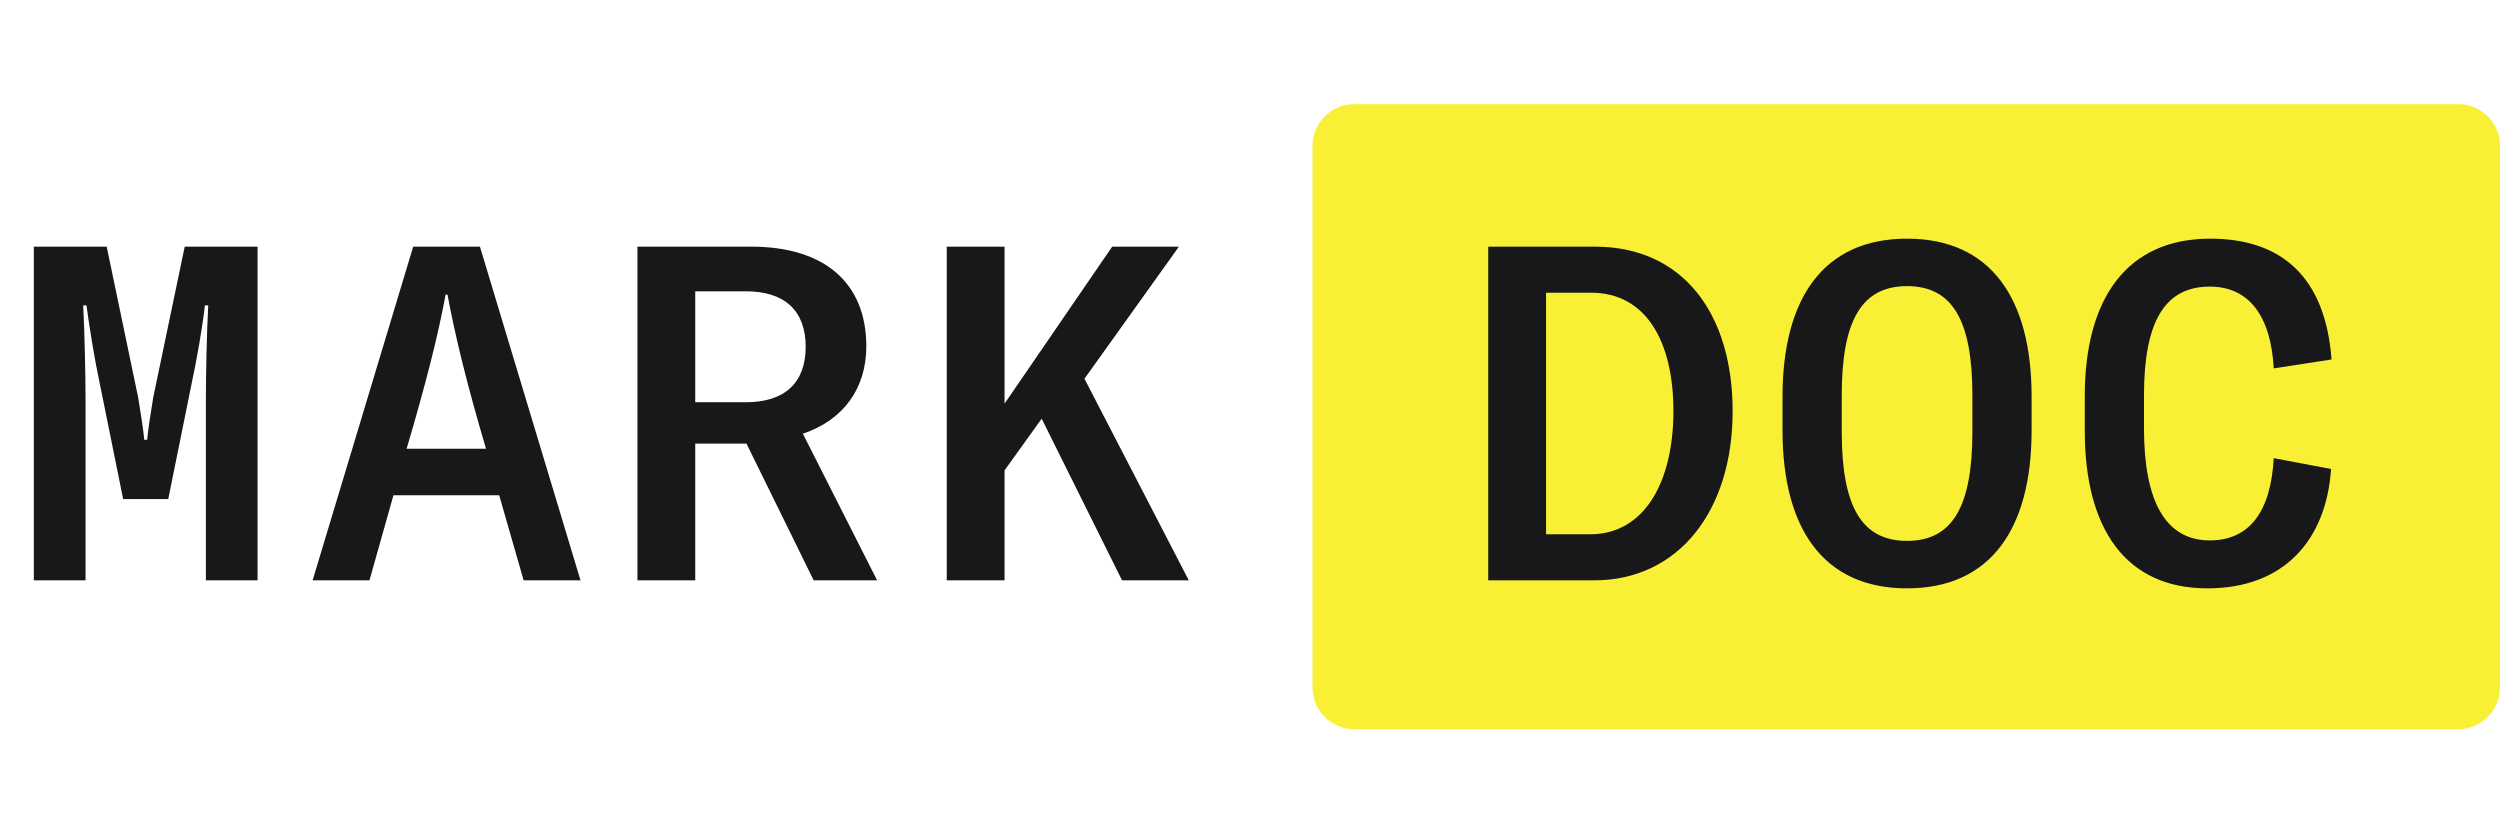
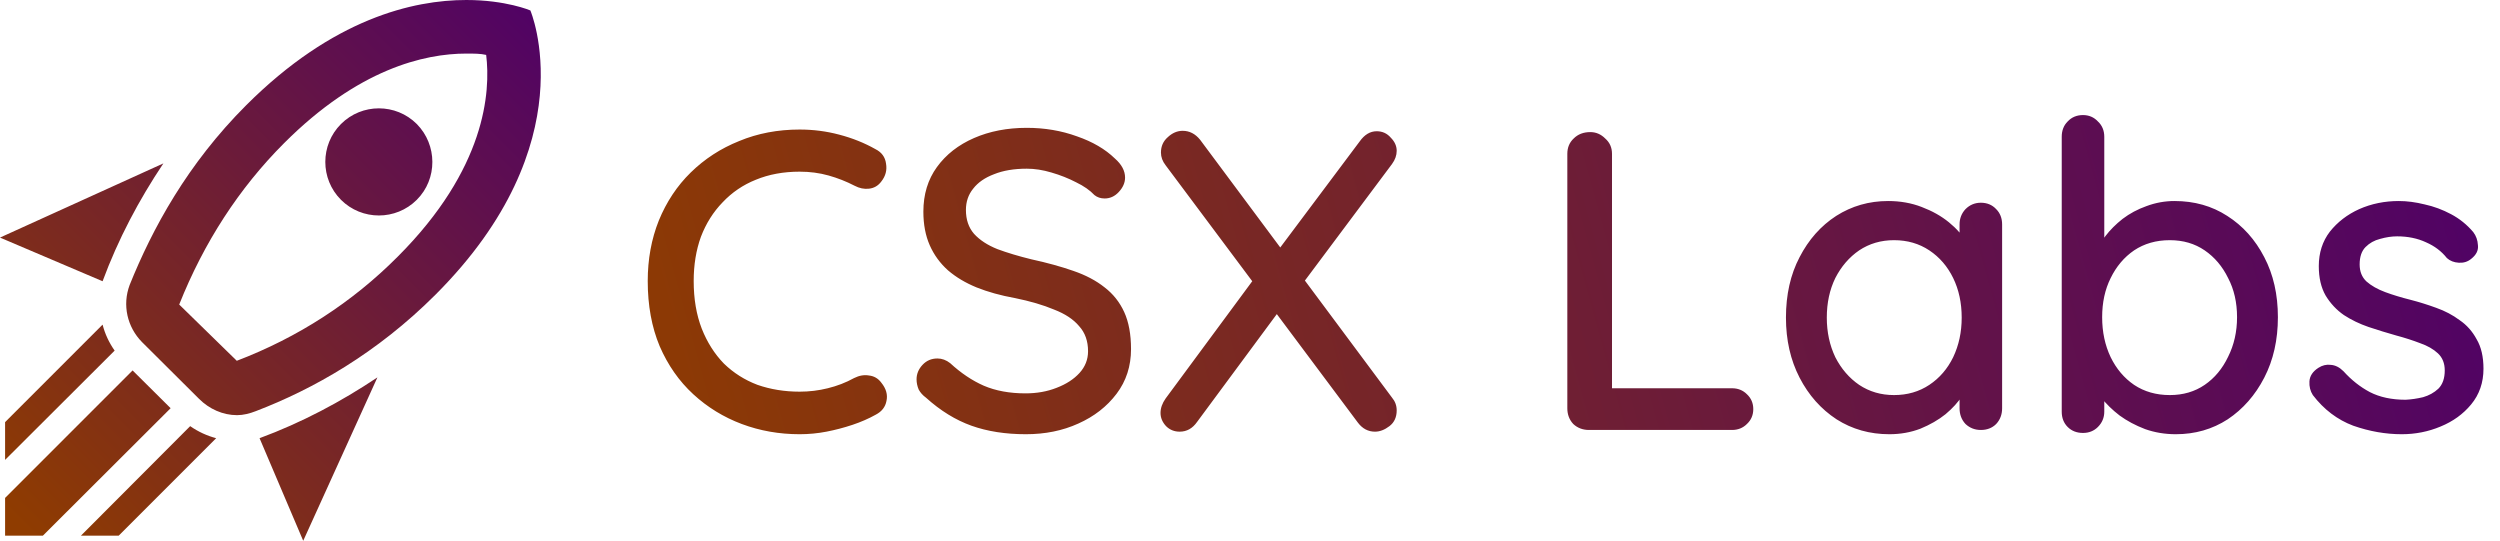
- <svg xmlns="http://www.w3.org/2000/svg" width="112" height="37" viewBox="0 0 112 37" fill="none">
-   <rect x="58.8" y="4.667" width="53.2" height="28" rx="1.867" fill="#F9F036" />
-   <path d="M66.673 11.05V26H71.411C75.201 26 77.622 22.884 77.622 18.42C77.622 14.04 75.39 11.05 71.453 11.05H66.673ZM71.242 23.936H69.263V13.114H71.284C73.748 13.114 74.969 15.304 74.969 18.42C74.969 21.599 73.664 23.936 71.242 23.936ZM85.437 26.358C89.184 26.358 91.016 23.684 91.016 19.283V17.767C91.016 13.366 89.184 10.692 85.437 10.692C81.689 10.692 79.857 13.366 79.857 17.767V19.283C79.857 23.684 81.689 26.358 85.437 26.358ZM85.437 24.231C83.415 24.231 82.51 22.715 82.51 19.346V17.704C82.51 14.335 83.415 12.819 85.437 12.819C87.458 12.819 88.363 14.335 88.363 17.704V19.346C88.363 22.715 87.458 24.231 85.437 24.231ZM98.894 26.358C102.347 26.358 104.221 24.168 104.432 21.01L101.863 20.525C101.736 22.926 100.768 24.21 98.999 24.21C97.02 24.21 96.051 22.463 96.051 19.199V17.704C96.051 14.419 96.978 12.84 98.999 12.84C100.747 12.84 101.736 14.146 101.863 16.504L104.453 16.104C104.179 12.419 102.221 10.692 99.02 10.692C95.272 10.692 93.398 13.387 93.398 17.746V19.304C93.398 23.663 95.209 26.358 98.894 26.358Z" fill="#18181B" />
-   <path d="M7.538 22.357L8.612 17.051C8.801 16.188 9.075 14.63 9.18 13.682H9.328C9.265 14.903 9.223 16.735 9.223 17.915V26H11.539V11.05H8.275L6.864 17.809C6.759 18.441 6.633 19.262 6.591 19.704H6.464C6.422 19.262 6.296 18.441 6.19 17.809L4.78 11.05H1.516V26H3.832V17.915C3.832 16.735 3.79 14.903 3.727 13.682H3.874C4.001 14.63 4.253 16.188 4.443 17.051L5.517 22.357H7.538ZM22.364 22.189L23.459 26H26.007L21.501 11.05H18.511L14.005 26H16.552L17.626 22.189H22.364ZM19.964 13.198H20.048C20.385 15.03 20.932 17.262 21.774 20.104H18.216C19.058 17.262 19.627 15.03 19.964 13.198ZM33.442 19.873L36.453 26H39.295L35.969 19.43C37.779 18.82 38.811 17.409 38.811 15.514C38.811 12.672 36.937 11.05 33.652 11.05H28.557V26H31.147V19.873H33.442ZM31.147 18.02V13.051H33.421C35.169 13.051 36.095 13.935 36.095 15.535C36.095 17.135 35.169 18.02 33.421 18.02H31.147ZM46.667 18.757L50.268 26H53.258L48.584 16.967L52.816 11.05H49.826L45.004 18.083V11.05H42.414V26H45.004V21.073L46.667 18.757Z" fill="#18181B" />
+ <svg xmlns="http://www.w3.org/2000/svg" width="282" height="61" viewBox="0 0 282 61" fill="none">
+   <path d="M34.203 61L29.278 49.428C34.022 47.676 38.463 45.319 42.572 42.57L34.203 61ZM11.572 31.724L0 26.799L18.431 18.43C15.681 22.539 13.325 26.98 11.572 31.724ZM52.604 6.043C53.45 6.043 54.205 6.043 54.84 6.194C55.353 10.393 54.779 19.034 44.869 28.944C39.732 34.11 33.599 38.068 26.71 40.697L20.214 34.352C22.993 27.373 26.951 21.24 32.058 16.134C40.397 7.795 47.83 6.043 52.604 6.043ZM52.604 0C46.621 0 37.557 2.085 27.767 11.874C21.15 18.49 17.192 25.772 14.624 32.147C13.778 34.413 14.352 36.89 16.014 38.582L22.45 44.987C23.598 46.135 25.139 46.83 26.74 46.83C27.435 46.83 28.16 46.649 28.855 46.377C35.321 43.9 42.512 39.851 49.129 33.234C66.231 16.134 59.825 1.178 59.825 1.178C59.825 1.178 57.075 0 52.604 0ZM38.463 22.539C36.106 20.182 36.106 16.345 38.463 13.989C40.82 11.632 44.657 11.632 47.014 13.989C49.341 16.345 49.371 20.182 47.014 22.539C44.657 24.895 40.82 24.895 38.463 22.539ZM13.385 60.426L24.383 49.428C23.356 49.157 22.359 48.703 21.452 48.069L9.125 60.426H13.385ZM0.574 60.426H4.834L19.247 46.045L14.956 41.785L0.574 56.166V60.426ZM0.574 51.876L12.932 39.549C12.297 38.642 11.844 37.676 11.572 36.618L0.574 47.616V51.876Z" fill="url(#paint0_linear_4_331)" />
+   <path d="M98.744 16.82C99.448 17.172 99.848 17.716 99.944 18.452C100.072 19.188 99.896 19.86 99.416 20.468C99.064 20.948 98.6 21.22 98.024 21.284C97.48 21.348 96.936 21.236 96.392 20.948C95.464 20.468 94.488 20.084 93.464 19.796C92.44 19.508 91.352 19.364 90.2 19.364C88.376 19.364 86.728 19.668 85.256 20.276C83.816 20.852 82.568 21.7 81.512 22.82C80.456 23.908 79.64 25.204 79.064 26.708C78.52 28.212 78.248 29.876 78.248 31.7C78.248 33.716 78.552 35.508 79.16 37.076C79.768 38.612 80.6 39.924 81.656 41.012C82.744 42.068 84.008 42.868 85.448 43.412C86.92 43.924 88.504 44.18 90.2 44.18C91.288 44.18 92.344 44.052 93.368 43.796C94.424 43.54 95.416 43.156 96.344 42.644C96.92 42.356 97.48 42.26 98.024 42.356C98.6 42.42 99.064 42.692 99.416 43.172C99.96 43.844 100.152 44.532 99.992 45.236C99.864 45.908 99.464 46.42 98.792 46.772C97.992 47.22 97.112 47.604 96.152 47.924C95.192 48.244 94.216 48.5 93.224 48.692C92.232 48.884 91.224 48.98 90.2 48.98C87.896 48.98 85.72 48.596 83.672 47.828C81.624 47.06 79.8 45.94 78.2 44.468C76.6 42.996 75.336 41.188 74.408 39.044C73.512 36.9 73.064 34.452 73.064 31.7C73.064 29.236 73.48 26.964 74.312 24.884C75.176 22.772 76.376 20.964 77.912 19.46C79.48 17.924 81.304 16.74 83.384 15.908C85.464 15.044 87.736 14.612 90.2 14.612C91.736 14.612 93.224 14.804 94.664 15.188C96.136 15.572 97.496 16.116 98.744 16.82ZM115.724 48.98C113.42 48.98 111.372 48.66 109.58 48.02C107.788 47.38 106.076 46.324 104.444 44.852C104.092 44.596 103.82 44.292 103.628 43.94C103.468 43.556 103.388 43.172 103.388 42.788C103.388 42.18 103.612 41.636 104.06 41.156C104.508 40.676 105.068 40.436 105.74 40.436C106.252 40.436 106.732 40.612 107.18 40.964C108.396 42.084 109.66 42.932 110.972 43.508C112.316 44.084 113.884 44.372 115.676 44.372C116.956 44.372 118.124 44.164 119.18 43.748C120.268 43.332 121.132 42.772 121.772 42.068C122.412 41.364 122.732 40.548 122.732 39.62C122.732 38.468 122.396 37.524 121.724 36.788C121.084 36.02 120.14 35.396 118.892 34.916C117.676 34.404 116.204 33.972 114.476 33.62C112.876 33.332 111.436 32.932 110.156 32.42C108.908 31.908 107.836 31.268 106.94 30.5C106.044 29.7 105.356 28.756 104.876 27.668C104.396 26.58 104.156 25.316 104.156 23.876C104.156 21.924 104.668 20.244 105.692 18.836C106.716 17.428 108.108 16.34 109.868 15.572C111.628 14.804 113.612 14.42 115.82 14.42C117.836 14.42 119.724 14.74 121.484 15.38C123.244 15.988 124.668 16.82 125.756 17.876C126.524 18.548 126.908 19.268 126.908 20.036C126.908 20.612 126.668 21.156 126.188 21.668C125.74 22.148 125.212 22.388 124.604 22.388C124.156 22.388 123.772 22.26 123.452 22.004C122.94 21.46 122.252 20.98 121.388 20.564C120.524 20.116 119.596 19.748 118.604 19.46C117.644 19.172 116.716 19.028 115.82 19.028C114.38 19.028 113.148 19.236 112.124 19.652C111.1 20.036 110.316 20.58 109.772 21.284C109.228 21.956 108.956 22.756 108.956 23.684C108.956 24.772 109.26 25.668 109.868 26.372C110.508 27.076 111.388 27.652 112.508 28.1C113.628 28.516 114.908 28.9 116.348 29.252C118.108 29.636 119.676 30.068 121.052 30.548C122.46 31.028 123.644 31.652 124.604 32.42C125.564 33.156 126.3 34.084 126.812 35.204C127.324 36.324 127.58 37.716 127.58 39.38C127.58 41.3 127.036 42.98 125.948 44.42C124.86 45.86 123.42 46.98 121.628 47.78C119.868 48.58 117.9 48.98 115.724 48.98ZM155.291 14.804C155.931 14.804 156.459 15.044 156.875 15.524C157.323 15.972 157.547 16.468 157.547 17.012C157.547 17.524 157.371 18.02 157.019 18.5L146.939 31.988L144.203 28.196L153.371 15.956C153.915 15.188 154.555 14.804 155.291 14.804ZM133.403 14.756C134.171 14.756 134.827 15.092 135.371 15.764L157.019 44.852C157.371 45.268 157.547 45.748 157.547 46.292C157.547 47.06 157.275 47.652 156.731 48.068C156.187 48.484 155.643 48.692 155.099 48.692C154.331 48.692 153.691 48.356 153.179 47.684L131.483 18.644C131.131 18.196 130.955 17.716 130.955 17.204C130.955 16.5 131.211 15.924 131.723 15.476C132.235 14.996 132.795 14.756 133.403 14.756ZM133.067 48.692C132.459 48.692 131.947 48.484 131.531 48.068C131.115 47.62 130.907 47.124 130.907 46.58C130.907 46.036 131.099 45.492 131.483 44.948L141.659 31.172L144.299 35.06L135.035 47.588C134.523 48.324 133.867 48.692 133.067 48.692ZM195.37 43.796C196.042 43.796 196.602 44.02 197.05 44.468C197.53 44.916 197.77 45.476 197.77 46.148C197.77 46.82 197.53 47.38 197.05 47.828C196.602 48.276 196.042 48.5 195.37 48.5H179.242C178.538 48.5 177.946 48.276 177.466 47.828C177.018 47.348 176.794 46.756 176.794 46.052V17.348C176.794 16.644 177.034 16.068 177.514 15.62C177.994 15.14 178.618 14.9 179.386 14.9C180.026 14.9 180.586 15.14 181.066 15.62C181.578 16.068 181.834 16.644 181.834 17.348V44.612L180.826 43.796H195.37ZM223.439 22.868C224.143 22.868 224.719 23.108 225.167 23.588C225.615 24.036 225.839 24.612 225.839 25.316V46.052C225.839 46.756 225.615 47.348 225.167 47.828C224.719 48.276 224.143 48.5 223.439 48.5C222.767 48.5 222.191 48.276 221.711 47.828C221.263 47.348 221.039 46.756 221.039 46.052V42.596L222.047 42.74C222.047 43.316 221.807 43.956 221.327 44.66C220.879 45.364 220.255 46.052 219.455 46.724C218.655 47.364 217.711 47.908 216.623 48.356C215.535 48.772 214.367 48.98 213.119 48.98C210.911 48.98 208.927 48.42 207.167 47.3C205.407 46.148 204.015 44.58 202.991 42.596C201.967 40.612 201.455 38.356 201.455 35.828C201.455 33.236 201.967 30.964 202.991 29.012C204.015 27.028 205.391 25.476 207.119 24.356C208.879 23.236 210.831 22.676 212.975 22.676C214.351 22.676 215.615 22.9 216.767 23.348C217.951 23.796 218.975 24.372 219.839 25.076C220.703 25.78 221.359 26.532 221.807 27.332C222.287 28.1 222.527 28.836 222.527 29.54L221.039 29.684V25.316C221.039 24.644 221.263 24.068 221.711 23.588C222.191 23.108 222.767 22.868 223.439 22.868ZM213.647 44.564C215.151 44.564 216.479 44.18 217.631 43.412C218.783 42.644 219.679 41.604 220.319 40.292C220.959 38.948 221.279 37.46 221.279 35.828C221.279 34.164 220.959 32.676 220.319 31.364C219.679 30.052 218.783 29.012 217.631 28.244C216.479 27.476 215.151 27.092 213.647 27.092C212.175 27.092 210.863 27.476 209.711 28.244C208.591 29.012 207.695 30.052 207.023 31.364C206.383 32.676 206.063 34.164 206.063 35.828C206.063 37.46 206.383 38.948 207.023 40.292C207.695 41.604 208.591 42.644 209.711 43.412C210.863 44.18 212.175 44.564 213.647 44.564ZM245.283 22.676C247.523 22.676 249.507 23.236 251.235 24.356C252.995 25.476 254.387 27.028 255.411 29.012C256.435 30.964 256.947 33.22 256.947 35.78C256.947 38.34 256.435 40.612 255.411 42.596C254.387 44.58 253.011 46.148 251.283 47.3C249.555 48.42 247.603 48.98 245.427 48.98C244.211 48.98 243.059 48.788 241.971 48.404C240.883 47.988 239.923 47.476 239.091 46.868C238.259 46.228 237.571 45.556 237.027 44.852C236.515 44.148 236.195 43.492 236.067 42.884L237.363 42.26V46.436C237.363 47.108 237.123 47.684 236.643 48.164C236.195 48.612 235.635 48.836 234.963 48.836C234.259 48.836 233.683 48.612 233.235 48.164C232.787 47.716 232.563 47.14 232.563 46.436V15.428C232.563 14.724 232.787 14.148 233.235 13.7C233.683 13.22 234.259 12.98 234.963 12.98C235.635 12.98 236.195 13.22 236.643 13.7C237.123 14.148 237.363 14.724 237.363 15.428V28.916L236.595 28.484C236.691 27.876 236.995 27.252 237.507 26.612C238.019 25.94 238.659 25.3 239.427 24.692C240.227 24.084 241.123 23.604 242.115 23.252C243.139 22.868 244.195 22.676 245.283 22.676ZM244.755 27.092C243.219 27.092 241.875 27.476 240.723 28.244C239.603 29.012 238.723 30.052 238.083 31.364C237.443 32.644 237.123 34.116 237.123 35.78C237.123 37.444 237.443 38.948 238.083 40.292C238.723 41.604 239.603 42.644 240.723 43.412C241.875 44.18 243.219 44.564 244.755 44.564C246.259 44.564 247.571 44.18 248.691 43.412C249.811 42.644 250.691 41.588 251.331 40.244C252.003 38.9 252.339 37.412 252.339 35.78C252.339 34.116 252.003 32.644 251.331 31.364C250.691 30.052 249.811 29.012 248.691 28.244C247.571 27.476 246.259 27.092 244.755 27.092ZM260.888 44.564C260.6 44.116 260.472 43.604 260.504 43.028C260.536 42.42 260.872 41.908 261.512 41.492C261.96 41.204 262.424 41.092 262.904 41.156C263.416 41.188 263.896 41.428 264.344 41.876C265.24 42.868 266.232 43.652 267.32 44.228C268.44 44.804 269.784 45.092 271.352 45.092C271.992 45.06 272.648 44.964 273.32 44.804C273.992 44.612 274.568 44.292 275.048 43.844C275.528 43.364 275.768 42.676 275.768 41.78C275.768 40.98 275.512 40.34 275 39.86C274.488 39.38 273.816 38.996 272.984 38.708C272.152 38.388 271.256 38.1 270.296 37.844C269.272 37.556 268.232 37.236 267.176 36.884C266.152 36.532 265.224 36.084 264.392 35.54C263.56 34.964 262.872 34.228 262.328 33.332C261.816 32.436 261.56 31.332 261.56 30.02C261.56 28.516 261.976 27.22 262.808 26.132C263.672 25.044 264.776 24.196 266.12 23.588C267.496 22.98 268.984 22.676 270.584 22.676C271.512 22.676 272.488 22.804 273.512 23.06C274.536 23.284 275.528 23.652 276.488 24.164C277.448 24.676 278.28 25.348 278.984 26.18C279.304 26.596 279.48 27.092 279.512 27.668C279.576 28.244 279.32 28.756 278.744 29.204C278.36 29.524 277.896 29.668 277.352 29.636C276.808 29.604 276.36 29.428 276.008 29.108C275.4 28.34 274.616 27.748 273.656 27.332C272.696 26.884 271.608 26.66 270.392 26.66C269.784 26.66 269.144 26.756 268.472 26.948C267.832 27.108 267.288 27.412 266.84 27.86C266.392 28.308 266.168 28.964 266.168 29.828C266.168 30.628 266.424 31.268 266.936 31.748C267.48 32.228 268.184 32.628 269.048 32.948C269.912 33.268 270.856 33.556 271.88 33.812C272.872 34.068 273.848 34.372 274.808 34.724C275.8 35.076 276.68 35.54 277.448 36.116C278.248 36.66 278.888 37.38 279.368 38.276C279.88 39.14 280.136 40.244 280.136 41.588C280.136 43.156 279.672 44.5 278.744 45.62C277.848 46.708 276.696 47.54 275.288 48.116C273.912 48.692 272.456 48.98 270.92 48.98C269.096 48.98 267.272 48.66 265.448 48.02C263.656 47.348 262.136 46.196 260.888 44.564Z" fill="url(#paint1_linear_4_331)" />
+   <defs>
+     <linearGradient id="paint0_linear_4_331" x1="61.015" y1="-2.781" x2="0.589" y2="57.648" gradientUnits="userSpaceOnUse">
+       <stop stop-color="#4E0069" />
+       <stop offset="1" stop-color="#8F3C00" />
+     </linearGradient>
+     <linearGradient id="paint1_linear_4_331" x1="71" y1="60.5" x2="282.429" y2="2.052" gradientUnits="userSpaceOnUse">
+       <stop offset="0" stop-color="#8F3C00" />
+       <stop offset="1" stop-color="#4E0069" />
+     </linearGradient>
+   </defs>
</svg>
